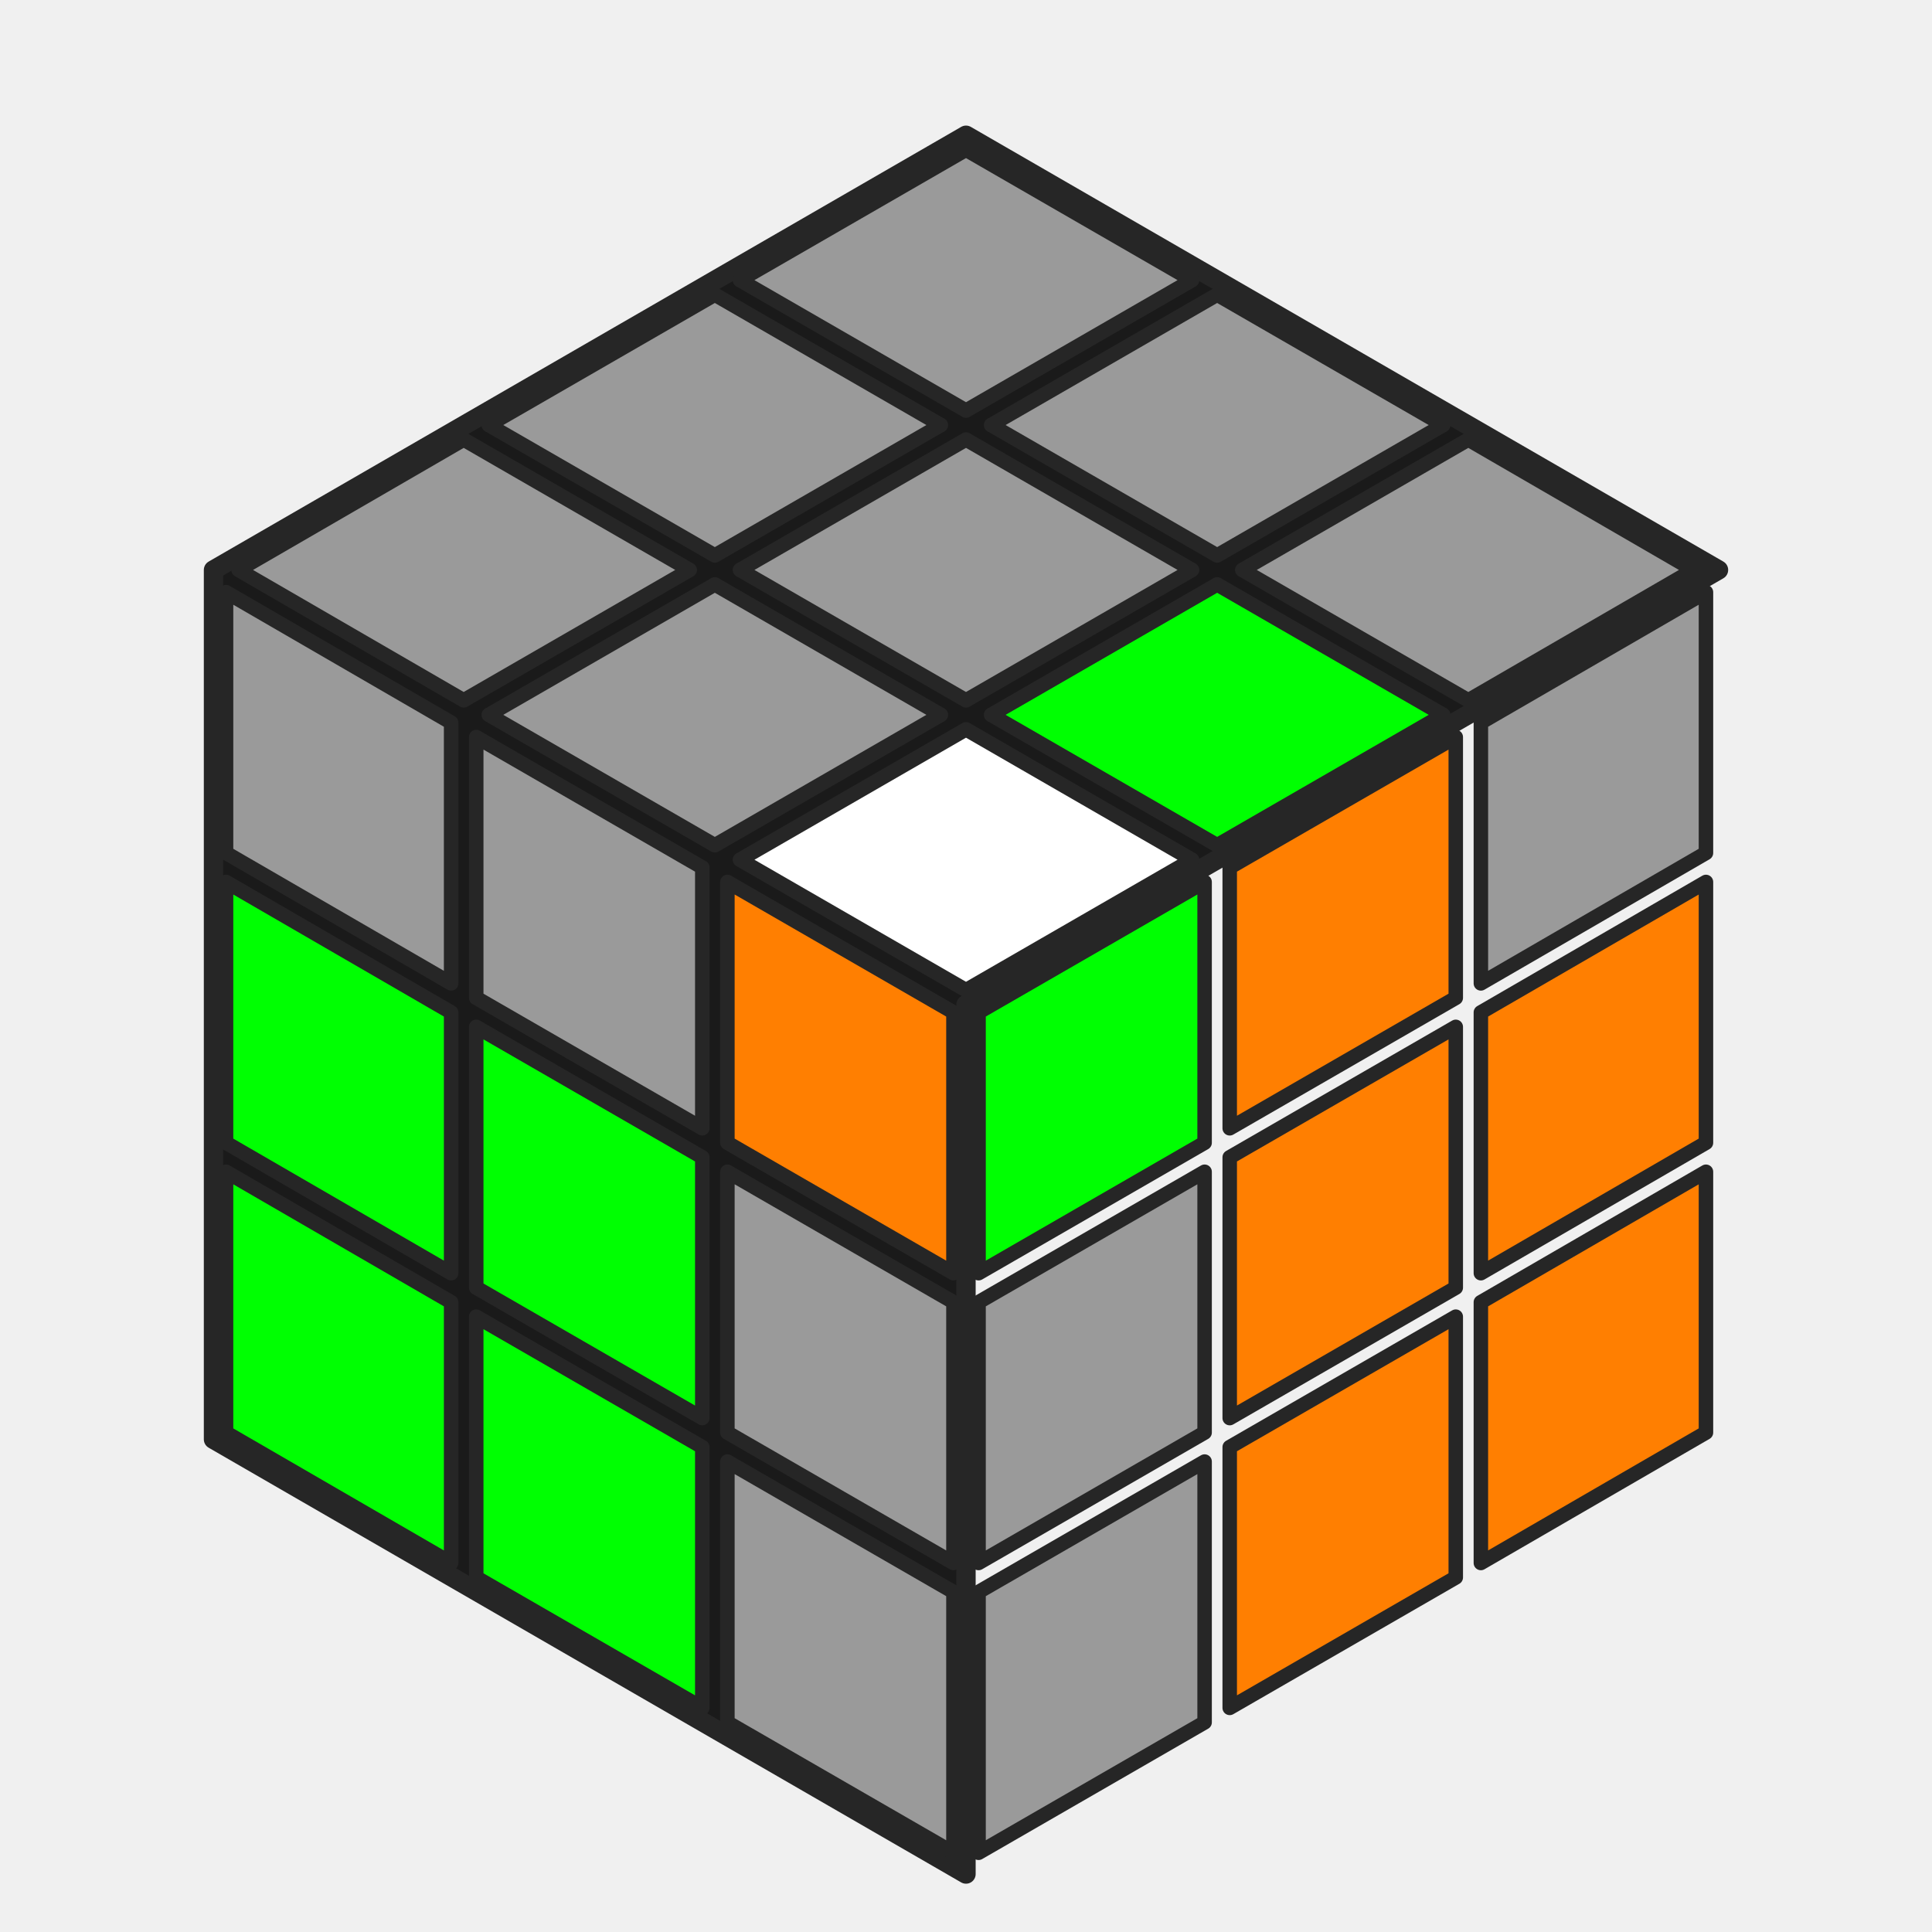
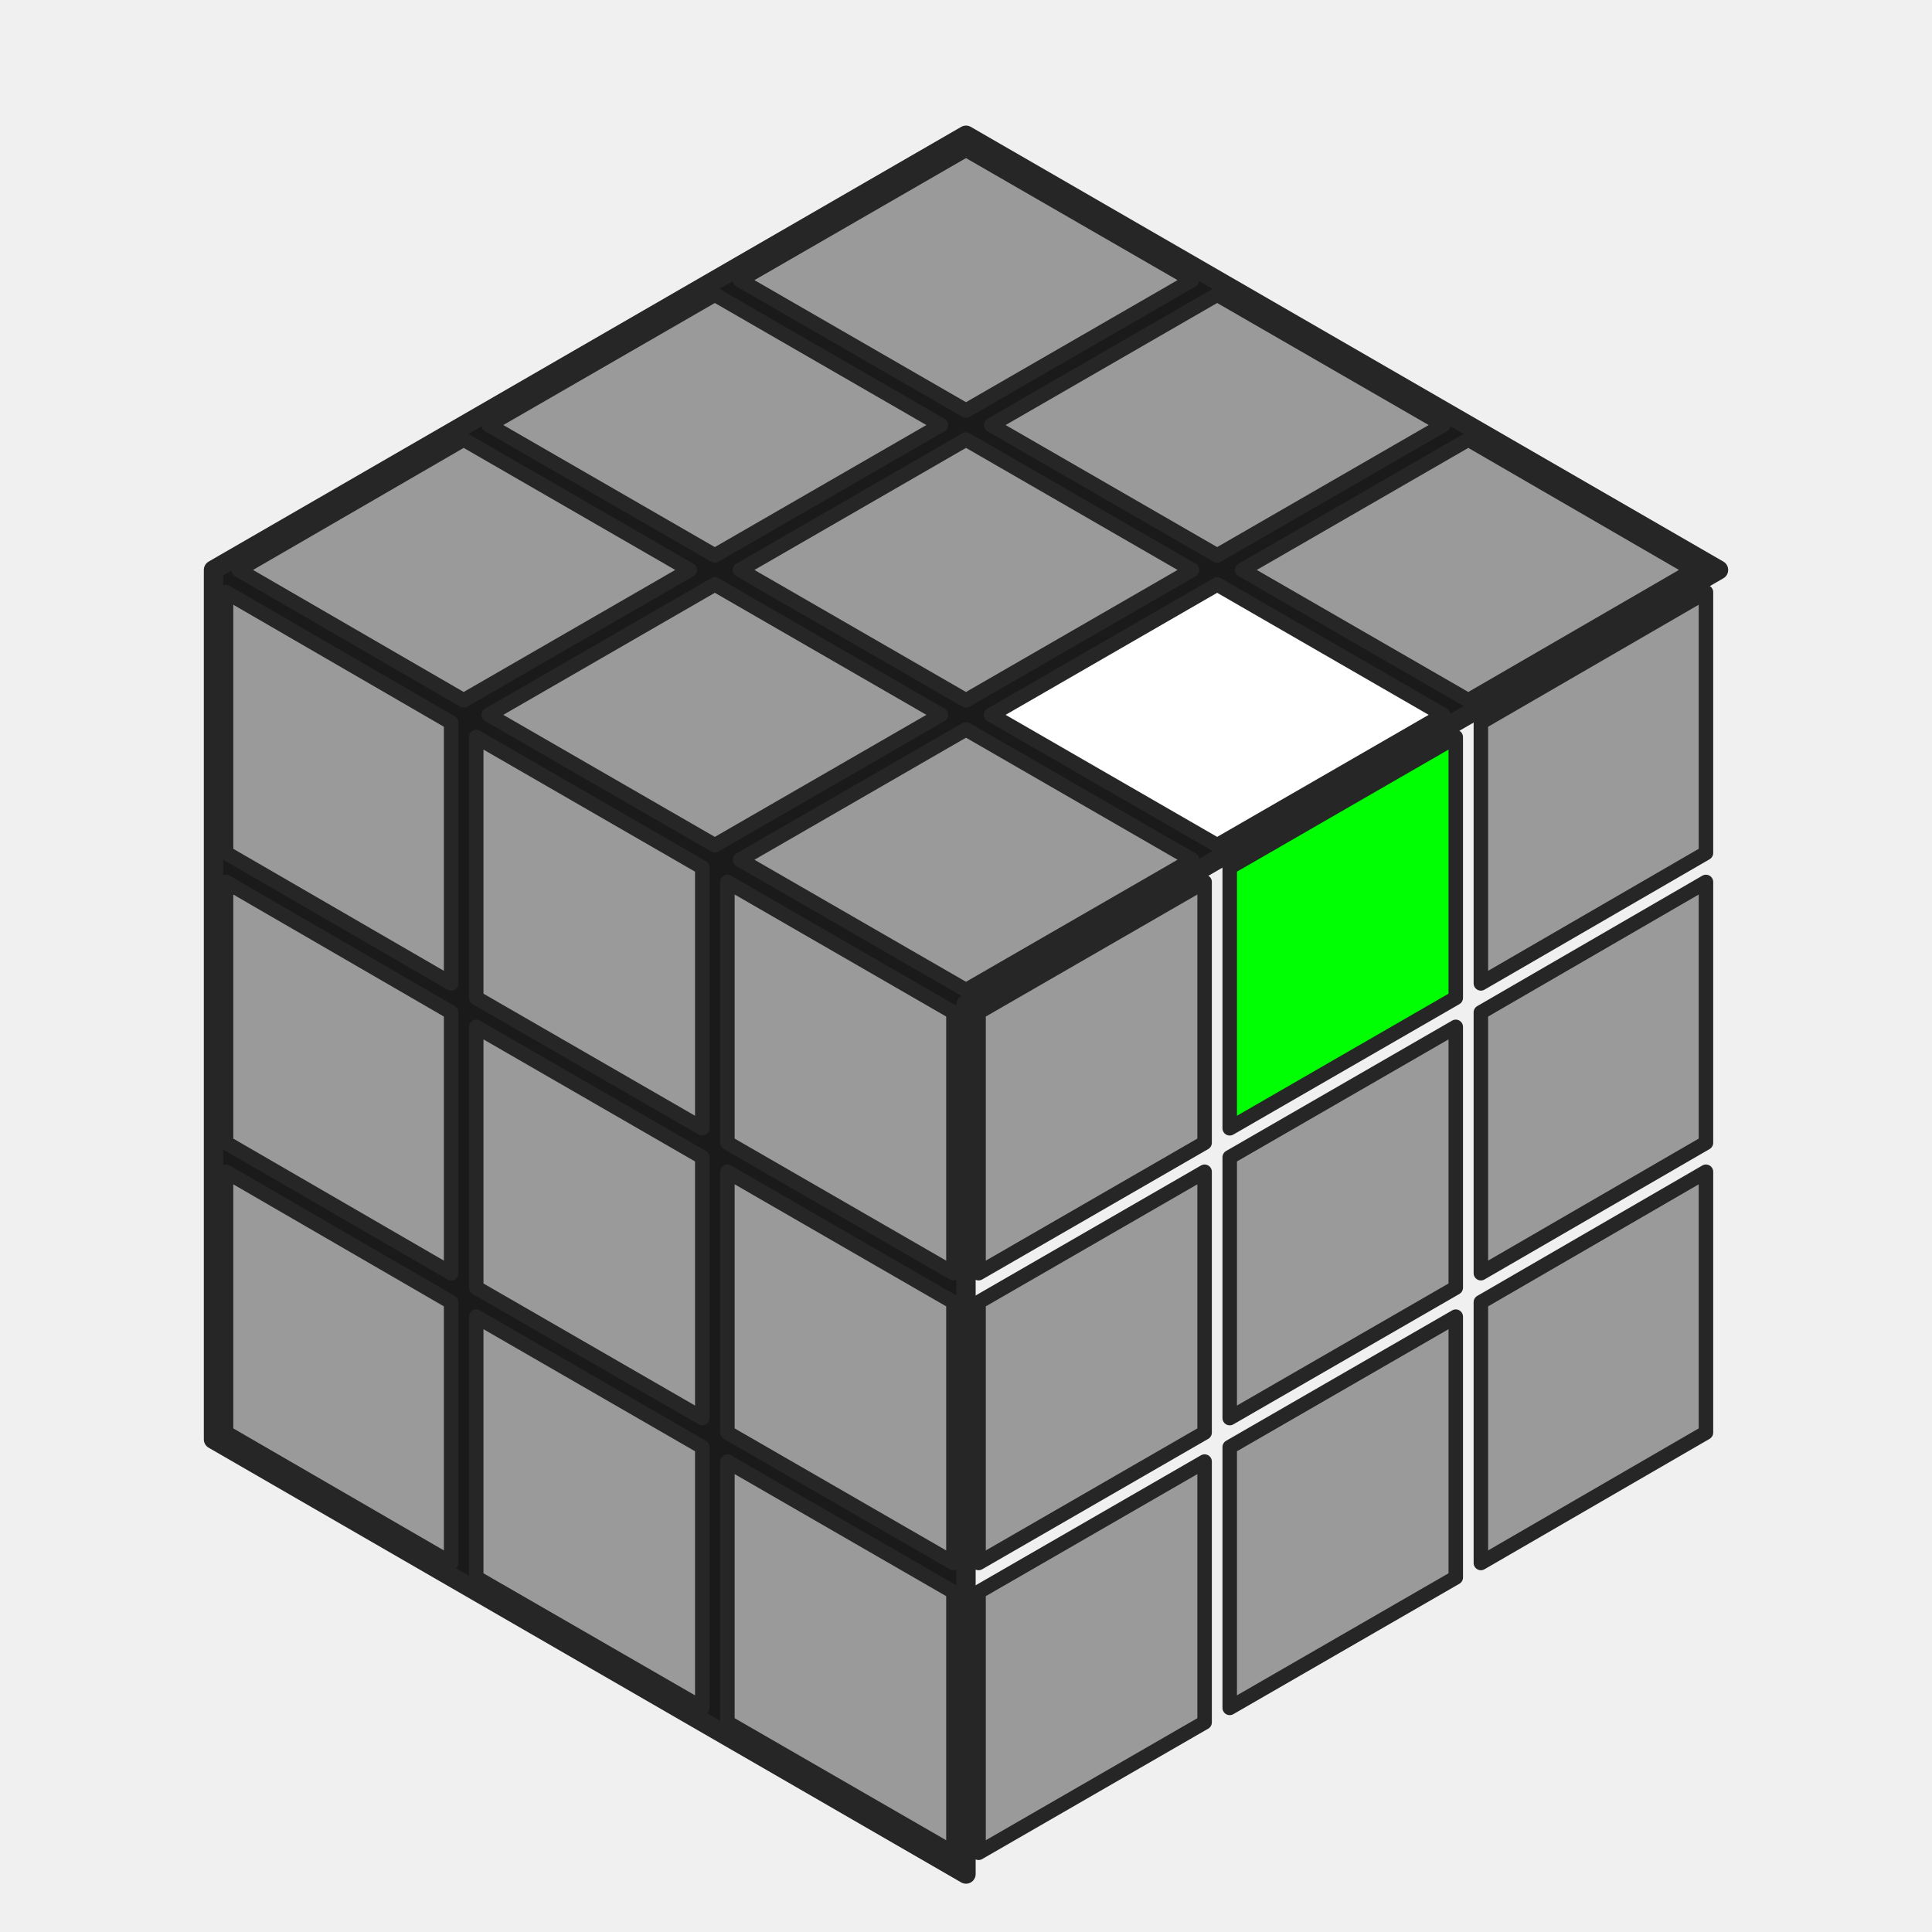
- <svg xmlns="http://www.w3.org/2000/svg" viewBox="0 0 200 200" width="200" height="200" role="img" aria-label="Caso 07">
+ <svg xmlns="http://www.w3.org/2000/svg" viewBox="0 0 200 200" width="200" height="200" role="img" aria-label="Caso 02">
  <polygon points="100.0,14.0 177.9,59.0 100.0,104.0 100.0,194.0 22.1,149.0 22.1,59.0" fill="#1a1a1a" stroke="#262626" stroke-width="2" stroke-linejoin="round" />
  <polygon points="100.0,15.5 123.4,29.0 100.0,42.5 76.6,29.0" fill="#9a9a9a" stroke="#262626" stroke-width="1.5" stroke-linejoin="round" />
  <polygon points="126.0,30.5 149.4,44.0 126.0,57.5 102.6,44.0" fill="#9a9a9a" stroke="#262626" stroke-width="1.5" stroke-linejoin="round" />
  <polygon points="152.0,45.5 175.3,59.0 152.0,72.5 128.6,59.0" fill="#9a9a9a" stroke="#262626" stroke-width="1.5" stroke-linejoin="round" />
  <polygon points="74.0,30.5 97.4,44.0 74.0,57.5 50.6,44.0" fill="#9a9a9a" stroke="#262626" stroke-width="1.5" stroke-linejoin="round" />
  <polygon points="100.0,45.5 123.4,59.0 100.0,72.5 76.6,59.0" fill="#9a9a9a" stroke="#262626" stroke-width="1.5" stroke-linejoin="round" />
-   <polygon points="126.0,60.5 149.4,74.0 126.0,87.5 102.6,74.0" fill="#00ff02" stroke="#262626" stroke-width="1.5" stroke-linejoin="round" />
+   <polygon points="126.0,60.5 149.4,74.0 126.0,87.5 102.6,74.0" fill="#ffffff" stroke="#262626" stroke-width="1.5" stroke-linejoin="round" />
  <polygon points="48.0,45.5 71.4,59.0 48.0,72.5 24.7,59.0" fill="#9a9a9a" stroke="#262626" stroke-width="1.5" stroke-linejoin="round" />
  <polygon points="74.0,60.5 97.4,74.0 74.0,87.5 50.6,74.0" fill="#9a9a9a" stroke="#262626" stroke-width="1.5" stroke-linejoin="round" />
-   <polygon points="100.0,75.5 123.4,89.0 100.0,102.5 76.6,89.0" fill="#ffffff" stroke="#262626" stroke-width="1.5" stroke-linejoin="round" />
-   <polygon points="124.7,118.3 124.7,91.3 101.3,104.8 101.3,131.8" fill="#00ff02" stroke="#262626" stroke-width="1.5" stroke-linejoin="round" />
-   <polygon points="150.7,103.3 150.7,76.3 127.3,89.8 127.3,116.8" fill="#ff7f01" stroke="#262626" stroke-width="1.5" stroke-linejoin="round" />
+   <polygon points="100.0,75.5 123.4,89.0 100.0,102.5 76.6,89.0" fill="#9a9a9a" stroke="#262626" stroke-width="1.5" stroke-linejoin="round" />
+   <polygon points="124.7,118.3 124.7,91.3 101.3,104.8 101.3,131.8" fill="#9a9a9a" stroke="#262626" stroke-width="1.5" stroke-linejoin="round" />
+   <polygon points="150.7,103.3 150.7,76.3 127.3,89.8 127.3,116.8" fill="#00ff02" stroke="#262626" stroke-width="1.5" stroke-linejoin="round" />
  <polygon points="176.6,88.3 176.6,61.3 153.3,74.8 153.3,101.8" fill="#9a9a9a" stroke="#262626" stroke-width="1.5" stroke-linejoin="round" />
  <polygon points="124.7,148.3 124.7,121.3 101.3,134.8 101.3,161.8" fill="#9a9a9a" stroke="#262626" stroke-width="1.5" stroke-linejoin="round" />
-   <polygon points="150.7,133.3 150.7,106.3 127.3,119.8 127.3,146.8" fill="#ff7f01" stroke="#262626" stroke-width="1.5" stroke-linejoin="round" />
-   <polygon points="176.6,118.3 176.6,91.3 153.3,104.8 153.3,131.8" fill="#ff7f01" stroke="#262626" stroke-width="1.5" stroke-linejoin="round" />
+   <polygon points="150.7,133.3 150.7,106.3 127.3,119.8 127.3,146.8" fill="#9a9a9a" stroke="#262626" stroke-width="1.5" stroke-linejoin="round" />
+   <polygon points="176.6,118.3 176.6,91.3 153.3,104.8 153.3,131.8" fill="#9a9a9a" stroke="#262626" stroke-width="1.5" stroke-linejoin="round" />
  <polygon points="124.7,178.3 124.7,151.3 101.3,164.8 101.3,191.8" fill="#9a9a9a" stroke="#262626" stroke-width="1.5" stroke-linejoin="round" />
-   <polygon points="150.7,163.3 150.7,136.3 127.3,149.8 127.3,176.8" fill="#ff7f01" stroke="#262626" stroke-width="1.5" stroke-linejoin="round" />
-   <polygon points="176.6,148.3 176.6,121.3 153.3,134.8 153.3,161.8" fill="#ff7f01" stroke="#262626" stroke-width="1.5" stroke-linejoin="round" />
+   <polygon points="150.7,163.3 150.7,136.3 127.3,149.8 127.3,176.8" fill="#9a9a9a" stroke="#262626" stroke-width="1.5" stroke-linejoin="round" />
+   <polygon points="176.6,148.3 176.6,121.3 153.3,134.8 153.3,161.8" fill="#9a9a9a" stroke="#262626" stroke-width="1.5" stroke-linejoin="round" />
  <polygon points="23.4,88.3 46.7,101.8 46.7,74.8 23.4,61.3" fill="#9a9a9a" stroke="#262626" stroke-width="1.5" stroke-linejoin="round" />
  <polygon points="49.3,103.3 72.7,116.8 72.7,89.8 49.3,76.3" fill="#9a9a9a" stroke="#262626" stroke-width="1.5" stroke-linejoin="round" />
-   <polygon points="75.3,118.3 98.7,131.8 98.7,104.8 75.3,91.3" fill="#ff7f01" stroke="#262626" stroke-width="1.5" stroke-linejoin="round" />
-   <polygon points="23.4,118.3 46.7,131.8 46.7,104.8 23.4,91.3" fill="#00ff02" stroke="#262626" stroke-width="1.5" stroke-linejoin="round" />
-   <polygon points="49.3,133.3 72.7,146.8 72.7,119.8 49.3,106.3" fill="#00ff02" stroke="#262626" stroke-width="1.5" stroke-linejoin="round" />
+   <polygon points="75.3,118.3 98.7,131.8 98.7,104.8 75.3,91.3" fill="#9a9a9a" stroke="#262626" stroke-width="1.5" stroke-linejoin="round" />
+   <polygon points="23.4,118.3 46.7,131.8 46.7,104.8 23.4,91.3" fill="#9a9a9a" stroke="#262626" stroke-width="1.5" stroke-linejoin="round" />
+   <polygon points="49.3,133.3 72.7,146.8 72.7,119.8 49.3,106.3" fill="#9a9a9a" stroke="#262626" stroke-width="1.5" stroke-linejoin="round" />
  <polygon points="75.3,148.3 98.7,161.8 98.7,134.8 75.3,121.3" fill="#9a9a9a" stroke="#262626" stroke-width="1.5" stroke-linejoin="round" />
-   <polygon points="23.4,148.3 46.7,161.8 46.7,134.8 23.4,121.3" fill="#00ff02" stroke="#262626" stroke-width="1.5" stroke-linejoin="round" />
-   <polygon points="49.3,163.3 72.7,176.8 72.7,149.8 49.3,136.3" fill="#00ff02" stroke="#262626" stroke-width="1.5" stroke-linejoin="round" />
+   <polygon points="23.4,148.3 46.7,161.8 46.7,134.8 23.4,121.3" fill="#9a9a9a" stroke="#262626" stroke-width="1.5" stroke-linejoin="round" />
+   <polygon points="49.3,163.3 72.7,176.8 72.7,149.8 49.3,136.3" fill="#9a9a9a" stroke="#262626" stroke-width="1.5" stroke-linejoin="round" />
  <polygon points="75.3,178.3 98.7,191.8 98.7,164.8 75.3,151.3" fill="#9a9a9a" stroke="#262626" stroke-width="1.5" stroke-linejoin="round" />
</svg>
